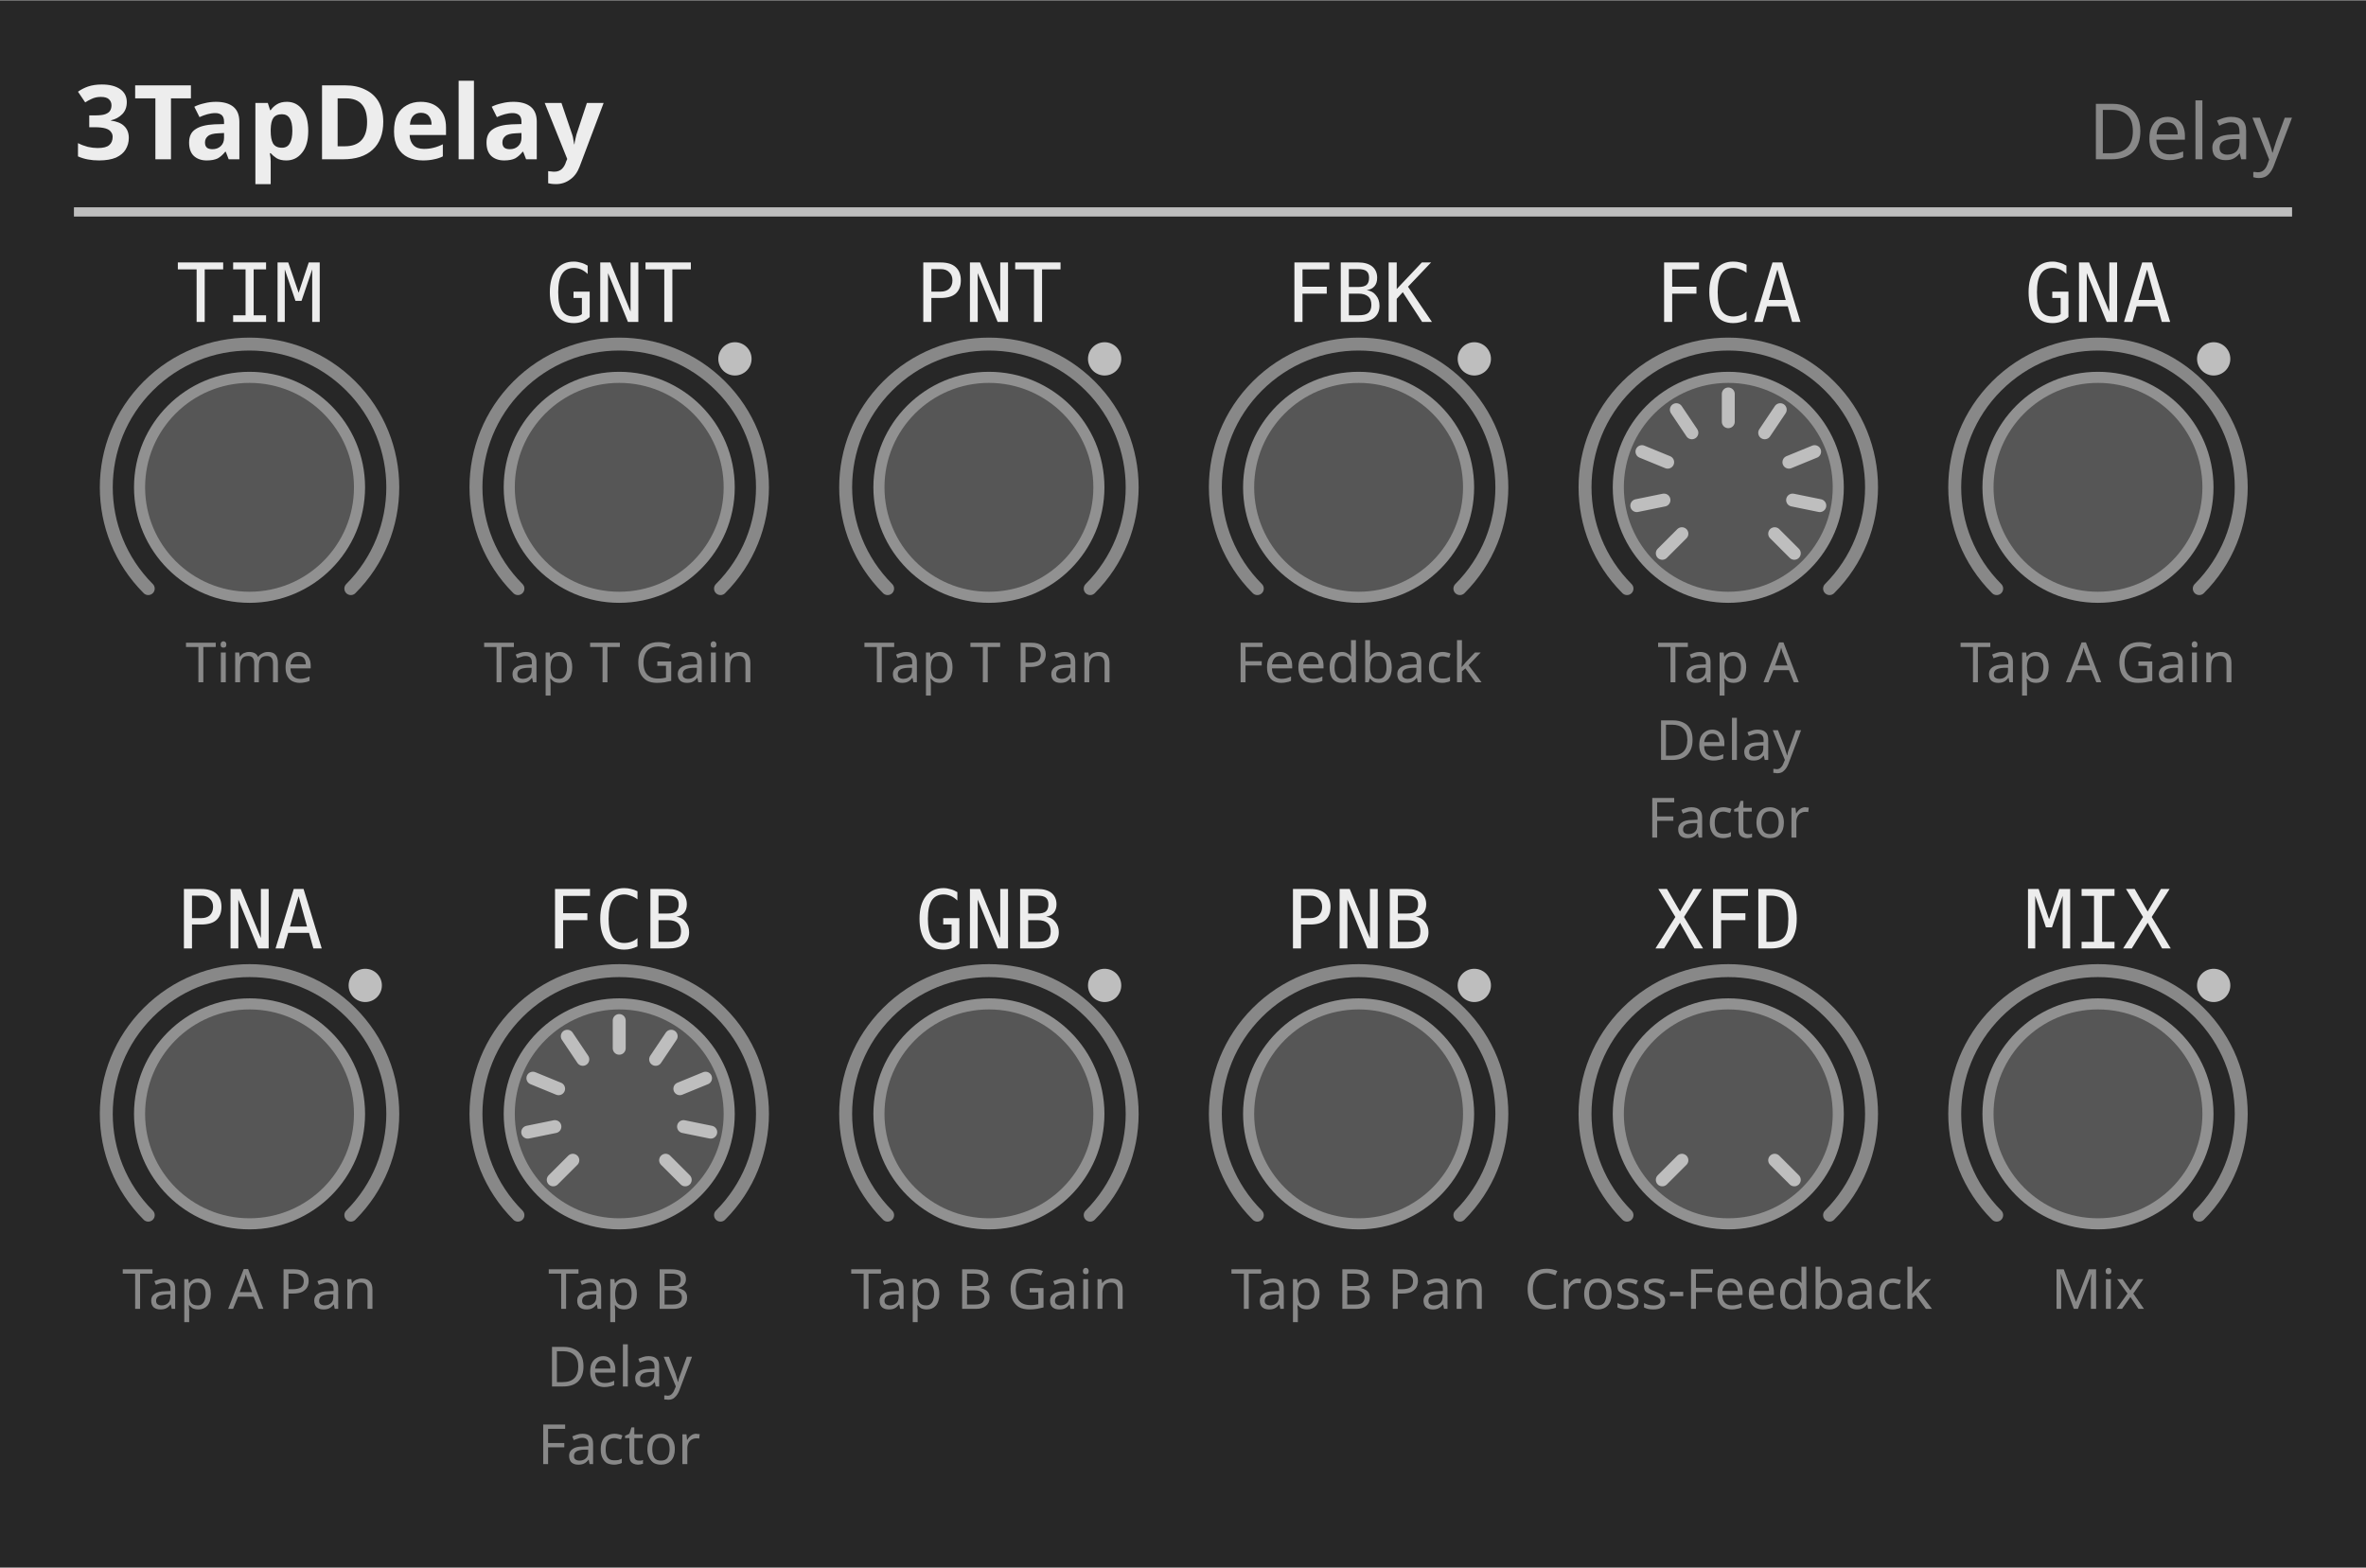
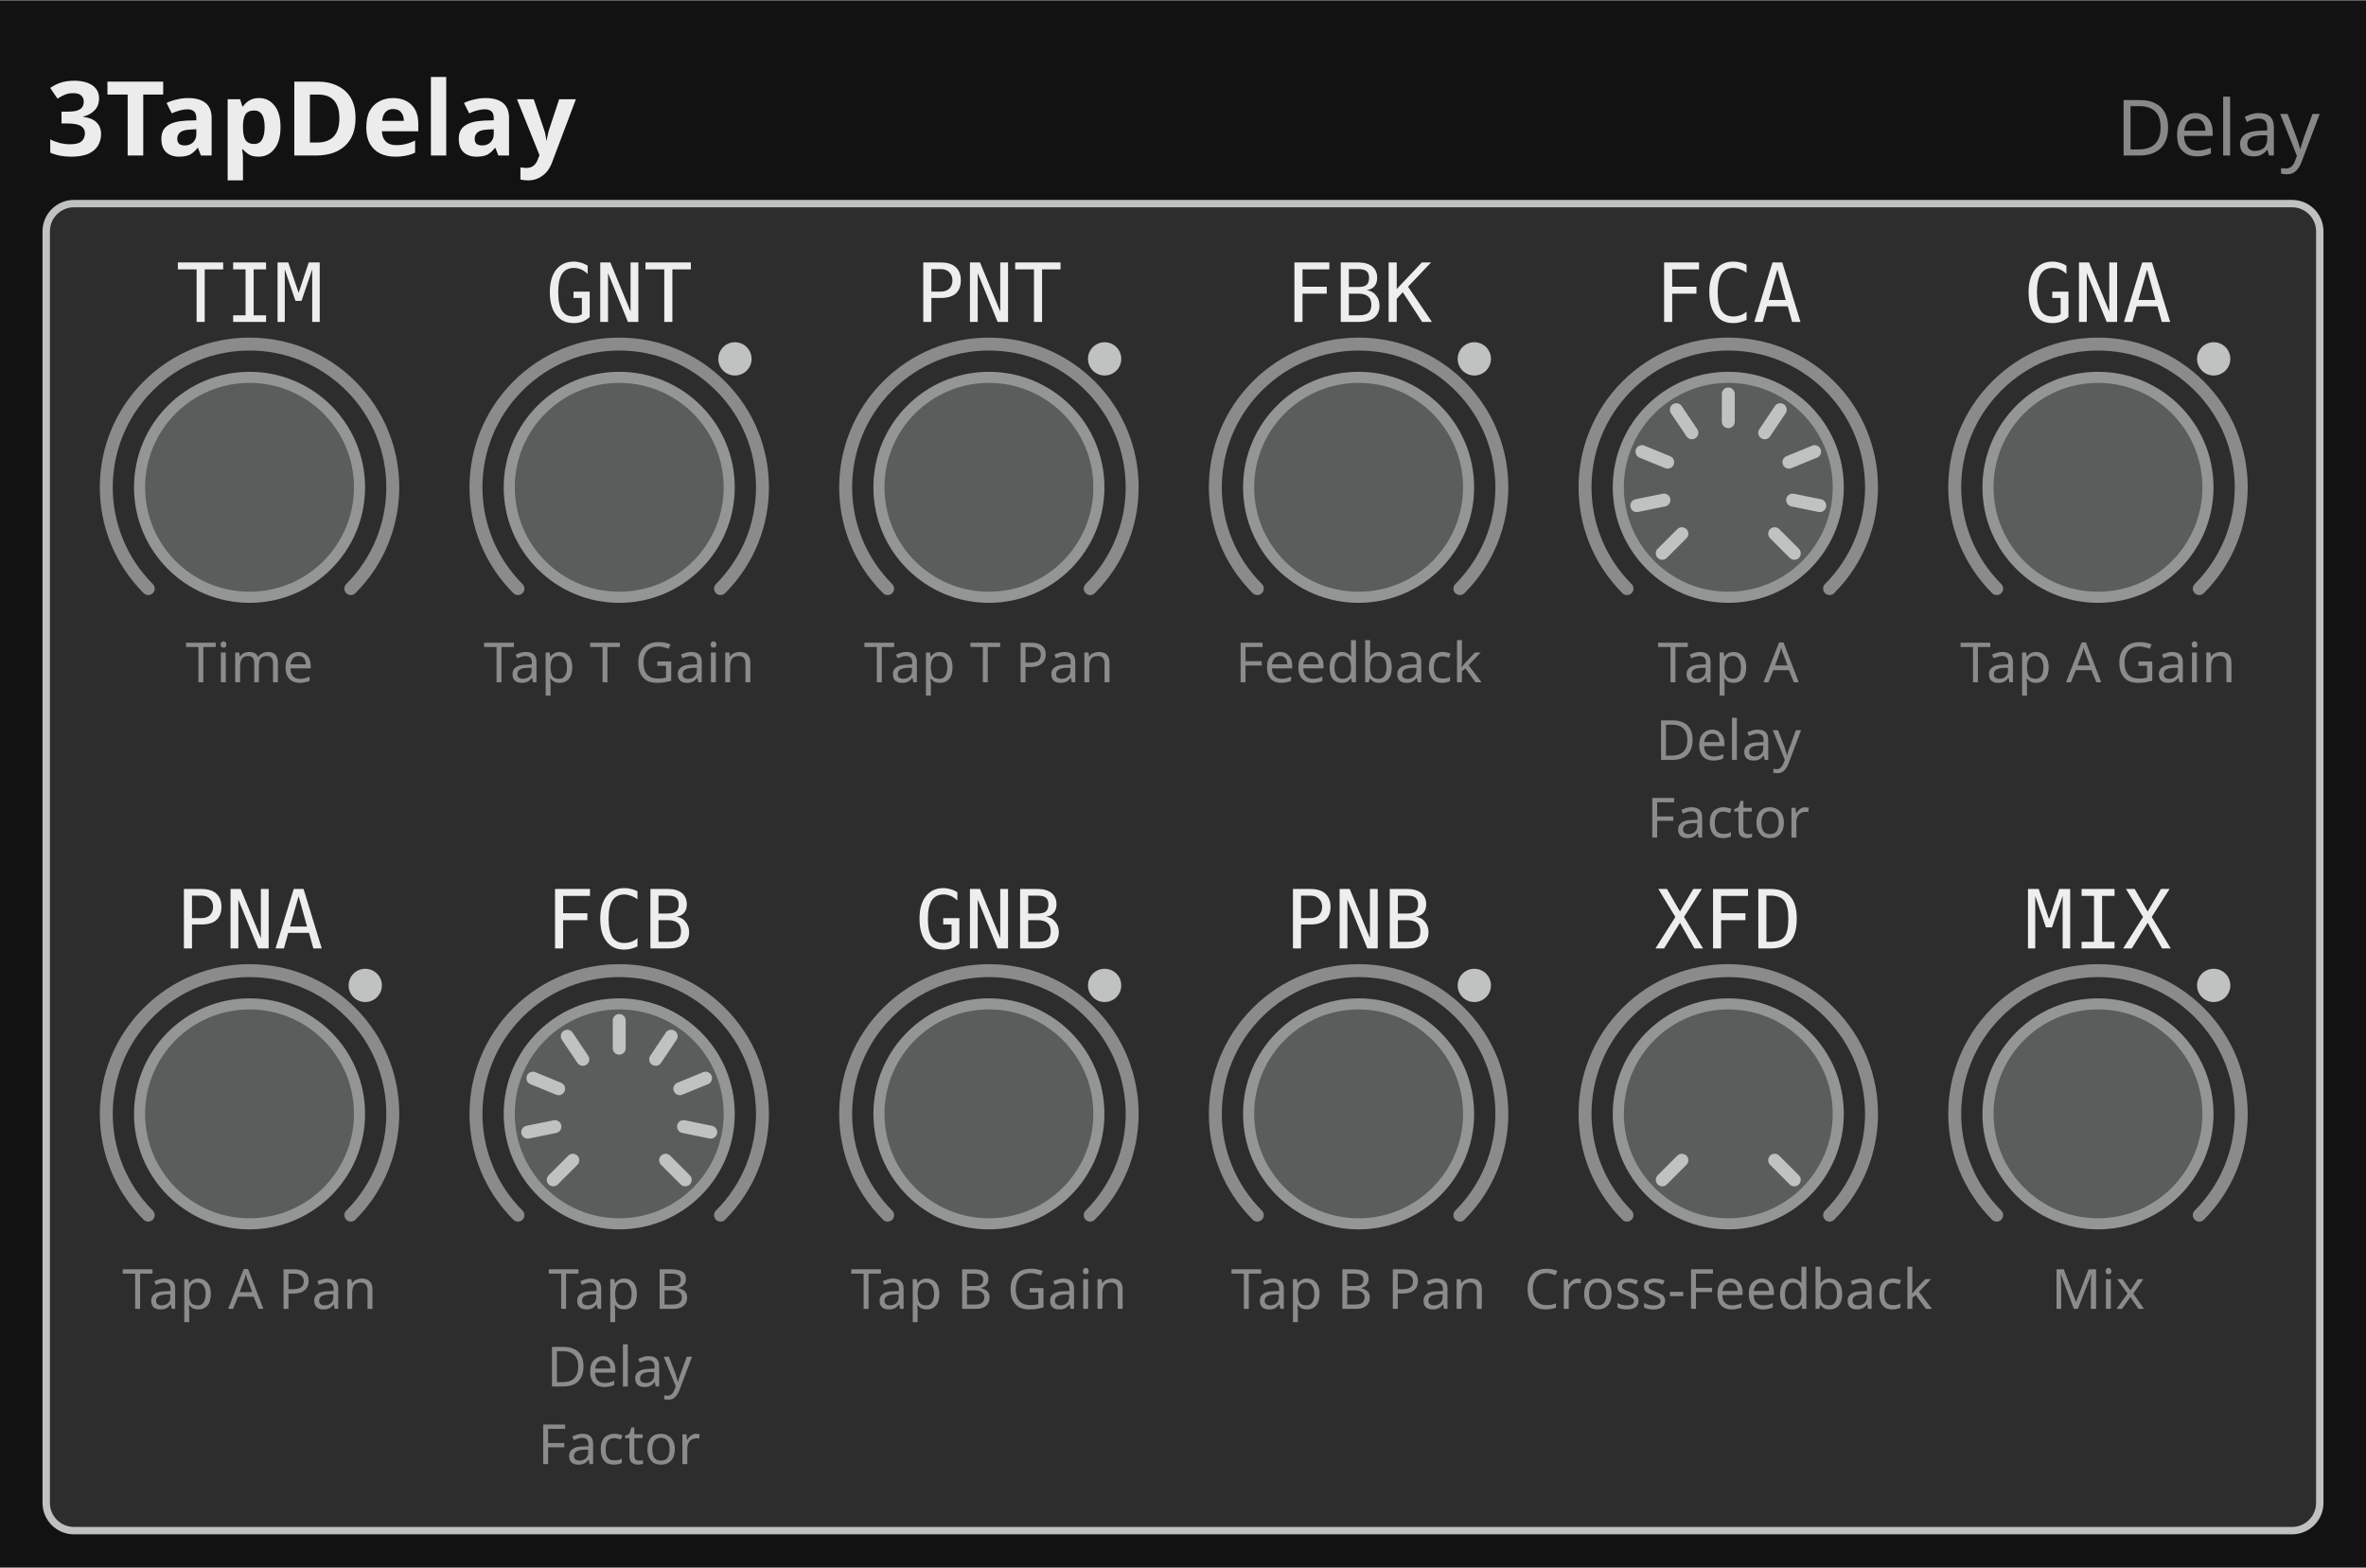
<svg xmlns="http://www.w3.org/2000/svg" viewBox="0 0 128 84.8" width="768" height="509" role="img" aria-label="3-Tap Delay front panel" font-family="ui-sans-serif, system-ui, sans-serif">
-   <rect width="128" height="84.8" fill="#272727" />
-   <text x="4" y="8.6" font-size="5.6" font-weight="600" fill="#ededed">3TapDelay</text>
-   <text x="124" y="8.6" font-size="4.2" text-anchor="end" fill="#888888">Delay</text>
-   <rect x="4" y="11.2" width="120" height="0.5" fill="#bebebe" />
-   <text x="13.50" y="17.40" font-size="4.4" text-anchor="middle" font-family="ui-monospace, SFMono-Regular, Menlo, monospace" fill="#ededed">TIM</text>
-   <path d="M 8.02 31.83 A 7.75 7.75 0 1 1 18.98 31.83" fill="none" stroke="#888888" stroke-width="0.7" stroke-linecap="round" />
-   <circle cx="13.50" cy="26.35" r="5.95" fill="#565656" stroke="#919191" stroke-width="0.6" />
-   <text x="13.50" y="36.90" font-size="3" text-anchor="middle" fill="#888888">Time</text>
-   <text x="33.50" y="17.40" font-size="4.4" text-anchor="middle" font-family="ui-monospace, SFMono-Regular, Menlo, monospace" fill="#ededed">GNT</text>
-   <path d="M 28.02 31.83 A 7.75 7.75 0 1 1 38.98 31.83" fill="none" stroke="#888888" stroke-width="0.7" stroke-linecap="round" />
-   <circle cx="33.50" cy="26.35" r="5.95" fill="#565656" stroke="#919191" stroke-width="0.6" />
-   <circle cx="39.76" cy="19.40" r="0.9" fill="#bebebe" />
-   <text x="33.50" y="36.90" font-size="3" text-anchor="middle" fill="#888888">Tap T Gain</text>
-   <text x="53.50" y="17.40" font-size="4.4" text-anchor="middle" font-family="ui-monospace, SFMono-Regular, Menlo, monospace" fill="#ededed">PNT</text>
-   <path d="M 48.02 31.83 A 7.75 7.75 0 1 1 58.98 31.83" fill="none" stroke="#888888" stroke-width="0.7" stroke-linecap="round" />
-   <circle cx="53.50" cy="26.35" r="5.95" fill="#565656" stroke="#919191" stroke-width="0.6" />
-   <circle cx="59.76" cy="19.40" r="0.9" fill="#bebebe" />
-   <text x="53.50" y="36.90" font-size="3" text-anchor="middle" fill="#888888">Tap T Pan</text>
-   <text x="73.50" y="17.40" font-size="4.4" text-anchor="middle" font-family="ui-monospace, SFMono-Regular, Menlo, monospace" fill="#ededed">FBK</text>
-   <path d="M 68.02 31.83 A 7.75 7.75 0 1 1 78.98 31.83" fill="none" stroke="#888888" stroke-width="0.7" stroke-linecap="round" />
-   <circle cx="73.50" cy="26.35" r="5.95" fill="#565656" stroke="#919191" stroke-width="0.6" />
-   <circle cx="79.76" cy="19.40" r="0.9" fill="#bebebe" />
-   <text x="73.50" y="36.90" font-size="3" text-anchor="middle" fill="#888888">Feedback</text>
-   <text x="93.50" y="17.40" font-size="4.4" text-anchor="middle" font-family="ui-monospace, SFMono-Regular, Menlo, monospace" fill="#ededed">FCA</text>
-   <path d="M 88.02 31.83 A 7.75 7.75 0 1 1 98.98 31.83" fill="none" stroke="#888888" stroke-width="0.7" stroke-linecap="round" />
-   <circle cx="93.50" cy="26.35" r="5.95" fill="#565656" stroke="#919191" stroke-width="0.6" />
-   <line x1="90.99" y1="28.86" x2="89.93" y2="29.92" stroke="#bebebe" stroke-width="0.7" stroke-linecap="round" />
-   <line x1="90.02" y1="27.04" x2="88.55" y2="27.34" stroke="#bebebe" stroke-width="0.7" stroke-linecap="round" />
-   <line x1="90.22" y1="24.99" x2="88.83" y2="24.42" stroke="#bebebe" stroke-width="0.7" stroke-linecap="round" />
-   <line x1="91.53" y1="23.40" x2="90.69" y2="22.15" stroke="#bebebe" stroke-width="0.7" stroke-linecap="round" />
-   <line x1="93.50" y1="22.80" x2="93.50" y2="21.30" stroke="#bebebe" stroke-width="0.7" stroke-linecap="round" />
-   <line x1="95.47" y1="23.40" x2="96.31" y2="22.15" stroke="#bebebe" stroke-width="0.7" stroke-linecap="round" />
-   <line x1="96.78" y1="24.99" x2="98.17" y2="24.42" stroke="#bebebe" stroke-width="0.7" stroke-linecap="round" />
-   <line x1="96.98" y1="27.04" x2="98.45" y2="27.34" stroke="#bebebe" stroke-width="0.7" stroke-linecap="round" />
-   <line x1="96.01" y1="28.86" x2="97.07" y2="29.92" stroke="#bebebe" stroke-width="0.7" stroke-linecap="round" />
-   <text x="93.50" y="36.90" font-size="3" text-anchor="middle" fill="#888888">Tap A</text>
-   <text x="93.50" y="41.10" font-size="3" text-anchor="middle" fill="#888888">Delay</text>
-   <text x="93.50" y="45.30" font-size="3" text-anchor="middle" fill="#888888">Factor</text>
-   <text x="113.50" y="17.40" font-size="4.4" text-anchor="middle" font-family="ui-monospace, SFMono-Regular, Menlo, monospace" fill="#ededed">GNA</text>
-   <path d="M 108.02 31.83 A 7.75 7.75 0 1 1 118.98 31.83" fill="none" stroke="#888888" stroke-width="0.7" stroke-linecap="round" />
-   <circle cx="113.50" cy="26.35" r="5.95" fill="#565656" stroke="#919191" stroke-width="0.6" />
-   <circle cx="119.76" cy="19.40" r="0.9" fill="#bebebe" />
-   <text x="113.50" y="36.90" font-size="3" text-anchor="middle" fill="#888888">Tap A Gain</text>
-   <text x="13.50" y="51.30" font-size="4.4" text-anchor="middle" font-family="ui-monospace, SFMono-Regular, Menlo, monospace" fill="#ededed">PNA</text>
-   <path d="M 8.02 65.73 A 7.75 7.75 0 1 1 18.98 65.73" fill="none" stroke="#888888" stroke-width="0.7" stroke-linecap="round" />
-   <circle cx="13.50" cy="60.25" r="5.95" fill="#565656" stroke="#919191" stroke-width="0.6" />
-   <circle cx="19.76" cy="53.30" r="0.9" fill="#bebebe" />
-   <text x="13.50" y="70.80" font-size="3" text-anchor="middle" fill="#888888">Tap A Pan</text>
-   <text x="33.50" y="51.30" font-size="4.4" text-anchor="middle" font-family="ui-monospace, SFMono-Regular, Menlo, monospace" fill="#ededed">FCB</text>
-   <path d="M 28.02 65.73 A 7.75 7.75 0 1 1 38.98 65.73" fill="none" stroke="#888888" stroke-width="0.7" stroke-linecap="round" />
-   <circle cx="33.50" cy="60.25" r="5.95" fill="#565656" stroke="#919191" stroke-width="0.6" />
-   <line x1="30.99" y1="62.76" x2="29.93" y2="63.82" stroke="#bebebe" stroke-width="0.7" stroke-linecap="round" />
-   <line x1="30.02" y1="60.94" x2="28.55" y2="61.24" stroke="#bebebe" stroke-width="0.7" stroke-linecap="round" />
-   <line x1="30.22" y1="58.89" x2="28.83" y2="58.32" stroke="#bebebe" stroke-width="0.7" stroke-linecap="round" />
-   <line x1="31.53" y1="57.30" x2="30.69" y2="56.05" stroke="#bebebe" stroke-width="0.7" stroke-linecap="round" />
-   <line x1="33.50" y1="56.70" x2="33.50" y2="55.20" stroke="#bebebe" stroke-width="0.7" stroke-linecap="round" />
-   <line x1="35.47" y1="57.30" x2="36.31" y2="56.05" stroke="#bebebe" stroke-width="0.7" stroke-linecap="round" />
-   <line x1="36.78" y1="58.89" x2="38.17" y2="58.32" stroke="#bebebe" stroke-width="0.7" stroke-linecap="round" />
-   <line x1="36.98" y1="60.94" x2="38.45" y2="61.24" stroke="#bebebe" stroke-width="0.7" stroke-linecap="round" />
-   <line x1="36.01" y1="62.76" x2="37.07" y2="63.82" stroke="#bebebe" stroke-width="0.7" stroke-linecap="round" />
-   <text x="33.50" y="70.80" font-size="3" text-anchor="middle" fill="#888888">Tap B</text>
-   <text x="33.50" y="75.00" font-size="3" text-anchor="middle" fill="#888888">Delay</text>
-   <text x="33.50" y="79.20" font-size="3" text-anchor="middle" fill="#888888">Factor</text>
-   <text x="53.50" y="51.30" font-size="4.4" text-anchor="middle" font-family="ui-monospace, SFMono-Regular, Menlo, monospace" fill="#ededed">GNB</text>
-   <path d="M 48.02 65.73 A 7.75 7.75 0 1 1 58.98 65.73" fill="none" stroke="#888888" stroke-width="0.7" stroke-linecap="round" />
-   <circle cx="53.50" cy="60.25" r="5.95" fill="#565656" stroke="#919191" stroke-width="0.6" />
-   <circle cx="59.76" cy="53.30" r="0.9" fill="#bebebe" />
-   <text x="53.50" y="70.80" font-size="3" text-anchor="middle" fill="#888888">Tap B Gain</text>
-   <text x="73.50" y="51.30" font-size="4.4" text-anchor="middle" font-family="ui-monospace, SFMono-Regular, Menlo, monospace" fill="#ededed">PNB</text>
-   <path d="M 68.02 65.73 A 7.75 7.75 0 1 1 78.98 65.73" fill="none" stroke="#888888" stroke-width="0.7" stroke-linecap="round" />
-   <circle cx="73.50" cy="60.25" r="5.95" fill="#565656" stroke="#919191" stroke-width="0.6" />
-   <circle cx="79.76" cy="53.30" r="0.9" fill="#bebebe" />
-   <text x="73.50" y="70.80" font-size="3" text-anchor="middle" fill="#888888">Tap B Pan</text>
-   <text x="93.50" y="51.30" font-size="4.4" text-anchor="middle" font-family="ui-monospace, SFMono-Regular, Menlo, monospace" fill="#ededed">XFD</text>
-   <path d="M 88.02 65.73 A 7.75 7.75 0 1 1 98.98 65.73" fill="none" stroke="#888888" stroke-width="0.7" stroke-linecap="round" />
-   <circle cx="93.50" cy="60.25" r="5.95" fill="#565656" stroke="#919191" stroke-width="0.6" />
-   <line x1="90.99" y1="62.76" x2="89.93" y2="63.82" stroke="#bebebe" stroke-width="0.7" stroke-linecap="round" />
-   <line x1="96.01" y1="62.76" x2="97.07" y2="63.82" stroke="#bebebe" stroke-width="0.7" stroke-linecap="round" />
-   <text x="93.50" y="70.80" font-size="3" text-anchor="middle" fill="#888888" textLength="17.0" lengthAdjust="spacingAndGlyphs">Cross-Feedback</text>
-   <text x="113.50" y="51.30" font-size="4.4" text-anchor="middle" font-family="ui-monospace, SFMono-Regular, Menlo, monospace" fill="#ededed">MIX</text>
-   <path d="M 108.02 65.73 A 7.75 7.75 0 1 1 118.98 65.73" fill="none" stroke="#888888" stroke-width="0.7" stroke-linecap="round" />
-   <circle cx="113.50" cy="60.25" r="5.95" fill="#565656" stroke="#919191" stroke-width="0.6" />
-   <circle cx="119.76" cy="53.30" r="0.9" fill="#bebebe" />
-   <text x="113.50" y="70.80" font-size="3" text-anchor="middle" fill="#888888">Mix</text>
+   <rect width="128" height="84.8" fill="#121212" />
+   <text x="2.5" y="8.4" font-size="5.6" font-weight="600" fill="#ececec">3TapDelay</text>
+   <text x="125.5" y="8.4" font-size="4.2" text-anchor="end" fill="#888888">Delay</text>
+   <rect x="2.5" y="11.0" width="123.0" height="71.8" rx="1.5" fill="#2d2d2d" stroke="#c0c1c1" stroke-width="0.4" />
+   <text x="13.50" y="17.40" font-size="4.4" text-anchor="middle" font-family="ui-monospace, SFMono-Regular, Menlo, monospace" fill="#eeeeee">TIM</text>
+   <path d="M 8.02 31.83 A 7.75 7.75 0 1 1 18.98 31.83" fill="none" stroke="#8b8b8b" stroke-width="0.7" stroke-linecap="round" />
+   <circle cx="13.50" cy="26.35" r="5.95" fill="#5b5c5c" stroke="#949595" stroke-width="0.6" />
+   <text x="13.50" y="36.90" font-size="3" text-anchor="middle" fill="#8b8b8b">Time</text>
+   <text x="33.50" y="17.40" font-size="4.4" text-anchor="middle" font-family="ui-monospace, SFMono-Regular, Menlo, monospace" fill="#eeeeee">GNT</text>
+   <path d="M 28.02 31.83 A 7.75 7.75 0 1 1 38.98 31.83" fill="none" stroke="#8b8b8b" stroke-width="0.7" stroke-linecap="round" />
+   <circle cx="33.50" cy="26.35" r="5.95" fill="#5b5c5c" stroke="#949595" stroke-width="0.6" />
+   <circle cx="39.76" cy="19.40" r="0.9" fill="#c0c1c1" />
+   <text x="33.50" y="36.90" font-size="3" text-anchor="middle" fill="#8b8b8b">Tap T Gain</text>
+   <text x="53.50" y="17.40" font-size="4.4" text-anchor="middle" font-family="ui-monospace, SFMono-Regular, Menlo, monospace" fill="#eeeeee">PNT</text>
+   <path d="M 48.02 31.83 A 7.75 7.75 0 1 1 58.98 31.83" fill="none" stroke="#8b8b8b" stroke-width="0.7" stroke-linecap="round" />
+   <circle cx="53.50" cy="26.35" r="5.95" fill="#5b5c5c" stroke="#949595" stroke-width="0.6" />
+   <circle cx="59.76" cy="19.40" r="0.9" fill="#c0c1c1" />
+   <text x="53.50" y="36.90" font-size="3" text-anchor="middle" fill="#8b8b8b">Tap T Pan</text>
+   <text x="73.50" y="17.40" font-size="4.4" text-anchor="middle" font-family="ui-monospace, SFMono-Regular, Menlo, monospace" fill="#eeeeee">FBK</text>
+   <path d="M 68.02 31.83 A 7.75 7.75 0 1 1 78.98 31.83" fill="none" stroke="#8b8b8b" stroke-width="0.7" stroke-linecap="round" />
+   <circle cx="73.50" cy="26.35" r="5.95" fill="#5b5c5c" stroke="#949595" stroke-width="0.6" />
+   <circle cx="79.76" cy="19.40" r="0.9" fill="#c0c1c1" />
+   <text x="73.50" y="36.90" font-size="3" text-anchor="middle" fill="#8b8b8b">Feedback</text>
+   <text x="93.50" y="17.40" font-size="4.4" text-anchor="middle" font-family="ui-monospace, SFMono-Regular, Menlo, monospace" fill="#eeeeee">FCA</text>
+   <path d="M 88.02 31.83 A 7.75 7.75 0 1 1 98.98 31.83" fill="none" stroke="#8b8b8b" stroke-width="0.7" stroke-linecap="round" />
+   <circle cx="93.50" cy="26.35" r="5.95" fill="#5b5c5c" stroke="#949595" stroke-width="0.6" />
+   <line x1="90.99" y1="28.86" x2="89.93" y2="29.92" stroke="#c0c1c1" stroke-width="0.7" stroke-linecap="round" />
+   <line x1="90.02" y1="27.04" x2="88.55" y2="27.34" stroke="#c0c1c1" stroke-width="0.7" stroke-linecap="round" />
+   <line x1="90.22" y1="24.99" x2="88.83" y2="24.42" stroke="#c0c1c1" stroke-width="0.7" stroke-linecap="round" />
+   <line x1="91.53" y1="23.40" x2="90.69" y2="22.15" stroke="#c0c1c1" stroke-width="0.7" stroke-linecap="round" />
+   <line x1="93.50" y1="22.80" x2="93.50" y2="21.30" stroke="#c0c1c1" stroke-width="0.7" stroke-linecap="round" />
+   <line x1="95.47" y1="23.40" x2="96.31" y2="22.15" stroke="#c0c1c1" stroke-width="0.7" stroke-linecap="round" />
+   <line x1="96.78" y1="24.99" x2="98.17" y2="24.42" stroke="#c0c1c1" stroke-width="0.7" stroke-linecap="round" />
+   <line x1="96.98" y1="27.04" x2="98.45" y2="27.34" stroke="#c0c1c1" stroke-width="0.7" stroke-linecap="round" />
+   <line x1="96.01" y1="28.86" x2="97.07" y2="29.92" stroke="#c0c1c1" stroke-width="0.7" stroke-linecap="round" />
+   <text x="93.50" y="36.90" font-size="3" text-anchor="middle" fill="#8b8b8b">Tap A</text>
+   <text x="93.50" y="41.10" font-size="3" text-anchor="middle" fill="#8b8b8b">Delay</text>
+   <text x="93.50" y="45.30" font-size="3" text-anchor="middle" fill="#8b8b8b">Factor</text>
+   <text x="113.50" y="17.40" font-size="4.4" text-anchor="middle" font-family="ui-monospace, SFMono-Regular, Menlo, monospace" fill="#eeeeee">GNA</text>
+   <path d="M 108.02 31.83 A 7.75 7.75 0 1 1 118.98 31.83" fill="none" stroke="#8b8b8b" stroke-width="0.7" stroke-linecap="round" />
+   <circle cx="113.50" cy="26.35" r="5.95" fill="#5b5c5c" stroke="#949595" stroke-width="0.6" />
+   <circle cx="119.76" cy="19.40" r="0.9" fill="#c0c1c1" />
+   <text x="113.50" y="36.90" font-size="3" text-anchor="middle" fill="#8b8b8b">Tap A Gain</text>
+   <text x="13.50" y="51.30" font-size="4.4" text-anchor="middle" font-family="ui-monospace, SFMono-Regular, Menlo, monospace" fill="#eeeeee">PNA</text>
+   <path d="M 8.02 65.73 A 7.75 7.75 0 1 1 18.98 65.73" fill="none" stroke="#8b8b8b" stroke-width="0.7" stroke-linecap="round" />
+   <circle cx="13.50" cy="60.25" r="5.95" fill="#5b5c5c" stroke="#949595" stroke-width="0.6" />
+   <circle cx="19.76" cy="53.30" r="0.9" fill="#c0c1c1" />
+   <text x="13.50" y="70.80" font-size="3" text-anchor="middle" fill="#8b8b8b">Tap A Pan</text>
+   <text x="33.50" y="51.30" font-size="4.4" text-anchor="middle" font-family="ui-monospace, SFMono-Regular, Menlo, monospace" fill="#eeeeee">FCB</text>
+   <path d="M 28.02 65.73 A 7.75 7.75 0 1 1 38.98 65.73" fill="none" stroke="#8b8b8b" stroke-width="0.7" stroke-linecap="round" />
+   <circle cx="33.50" cy="60.25" r="5.95" fill="#5b5c5c" stroke="#949595" stroke-width="0.6" />
+   <line x1="30.99" y1="62.76" x2="29.93" y2="63.82" stroke="#c0c1c1" stroke-width="0.7" stroke-linecap="round" />
+   <line x1="30.02" y1="60.94" x2="28.55" y2="61.24" stroke="#c0c1c1" stroke-width="0.7" stroke-linecap="round" />
+   <line x1="30.22" y1="58.89" x2="28.83" y2="58.32" stroke="#c0c1c1" stroke-width="0.7" stroke-linecap="round" />
+   <line x1="31.53" y1="57.30" x2="30.69" y2="56.05" stroke="#c0c1c1" stroke-width="0.7" stroke-linecap="round" />
+   <line x1="33.50" y1="56.70" x2="33.50" y2="55.20" stroke="#c0c1c1" stroke-width="0.7" stroke-linecap="round" />
+   <line x1="35.47" y1="57.30" x2="36.31" y2="56.05" stroke="#c0c1c1" stroke-width="0.7" stroke-linecap="round" />
+   <line x1="36.78" y1="58.89" x2="38.17" y2="58.32" stroke="#c0c1c1" stroke-width="0.7" stroke-linecap="round" />
+   <line x1="36.98" y1="60.94" x2="38.45" y2="61.24" stroke="#c0c1c1" stroke-width="0.7" stroke-linecap="round" />
+   <line x1="36.01" y1="62.76" x2="37.07" y2="63.82" stroke="#c0c1c1" stroke-width="0.7" stroke-linecap="round" />
+   <text x="33.50" y="70.80" font-size="3" text-anchor="middle" fill="#8b8b8b">Tap B</text>
+   <text x="33.50" y="75.00" font-size="3" text-anchor="middle" fill="#8b8b8b">Delay</text>
+   <text x="33.50" y="79.20" font-size="3" text-anchor="middle" fill="#8b8b8b">Factor</text>
+   <text x="53.50" y="51.30" font-size="4.4" text-anchor="middle" font-family="ui-monospace, SFMono-Regular, Menlo, monospace" fill="#eeeeee">GNB</text>
+   <path d="M 48.02 65.73 A 7.75 7.75 0 1 1 58.98 65.73" fill="none" stroke="#8b8b8b" stroke-width="0.7" stroke-linecap="round" />
+   <circle cx="53.50" cy="60.25" r="5.95" fill="#5b5c5c" stroke="#949595" stroke-width="0.6" />
+   <circle cx="59.76" cy="53.30" r="0.9" fill="#c0c1c1" />
+   <text x="53.50" y="70.80" font-size="3" text-anchor="middle" fill="#8b8b8b">Tap B Gain</text>
+   <text x="73.50" y="51.30" font-size="4.4" text-anchor="middle" font-family="ui-monospace, SFMono-Regular, Menlo, monospace" fill="#eeeeee">PNB</text>
+   <path d="M 68.02 65.73 A 7.75 7.75 0 1 1 78.98 65.73" fill="none" stroke="#8b8b8b" stroke-width="0.7" stroke-linecap="round" />
+   <circle cx="73.50" cy="60.25" r="5.95" fill="#5b5c5c" stroke="#949595" stroke-width="0.6" />
+   <circle cx="79.76" cy="53.30" r="0.9" fill="#c0c1c1" />
+   <text x="73.50" y="70.80" font-size="3" text-anchor="middle" fill="#8b8b8b">Tap B Pan</text>
+   <text x="93.50" y="51.30" font-size="4.4" text-anchor="middle" font-family="ui-monospace, SFMono-Regular, Menlo, monospace" fill="#eeeeee">XFD</text>
+   <path d="M 88.02 65.73 A 7.75 7.75 0 1 1 98.98 65.73" fill="none" stroke="#8b8b8b" stroke-width="0.7" stroke-linecap="round" />
+   <circle cx="93.50" cy="60.25" r="5.95" fill="#5b5c5c" stroke="#949595" stroke-width="0.6" />
+   <line x1="90.99" y1="62.76" x2="89.93" y2="63.82" stroke="#c0c1c1" stroke-width="0.7" stroke-linecap="round" />
+   <line x1="96.01" y1="62.76" x2="97.07" y2="63.82" stroke="#c0c1c1" stroke-width="0.7" stroke-linecap="round" />
+   <text x="93.50" y="70.80" font-size="3" text-anchor="middle" fill="#8b8b8b" textLength="17.0" lengthAdjust="spacingAndGlyphs">Cross-Feedback</text>
+   <text x="113.50" y="51.30" font-size="4.4" text-anchor="middle" font-family="ui-monospace, SFMono-Regular, Menlo, monospace" fill="#eeeeee">MIX</text>
+   <path d="M 108.02 65.73 A 7.75 7.75 0 1 1 118.98 65.73" fill="none" stroke="#8b8b8b" stroke-width="0.7" stroke-linecap="round" />
+   <circle cx="113.50" cy="60.25" r="5.95" fill="#5b5c5c" stroke="#949595" stroke-width="0.6" />
+   <circle cx="119.76" cy="53.30" r="0.9" fill="#c0c1c1" />
+   <text x="113.50" y="70.80" font-size="3" text-anchor="middle" fill="#8b8b8b">Mix</text>
</svg>
